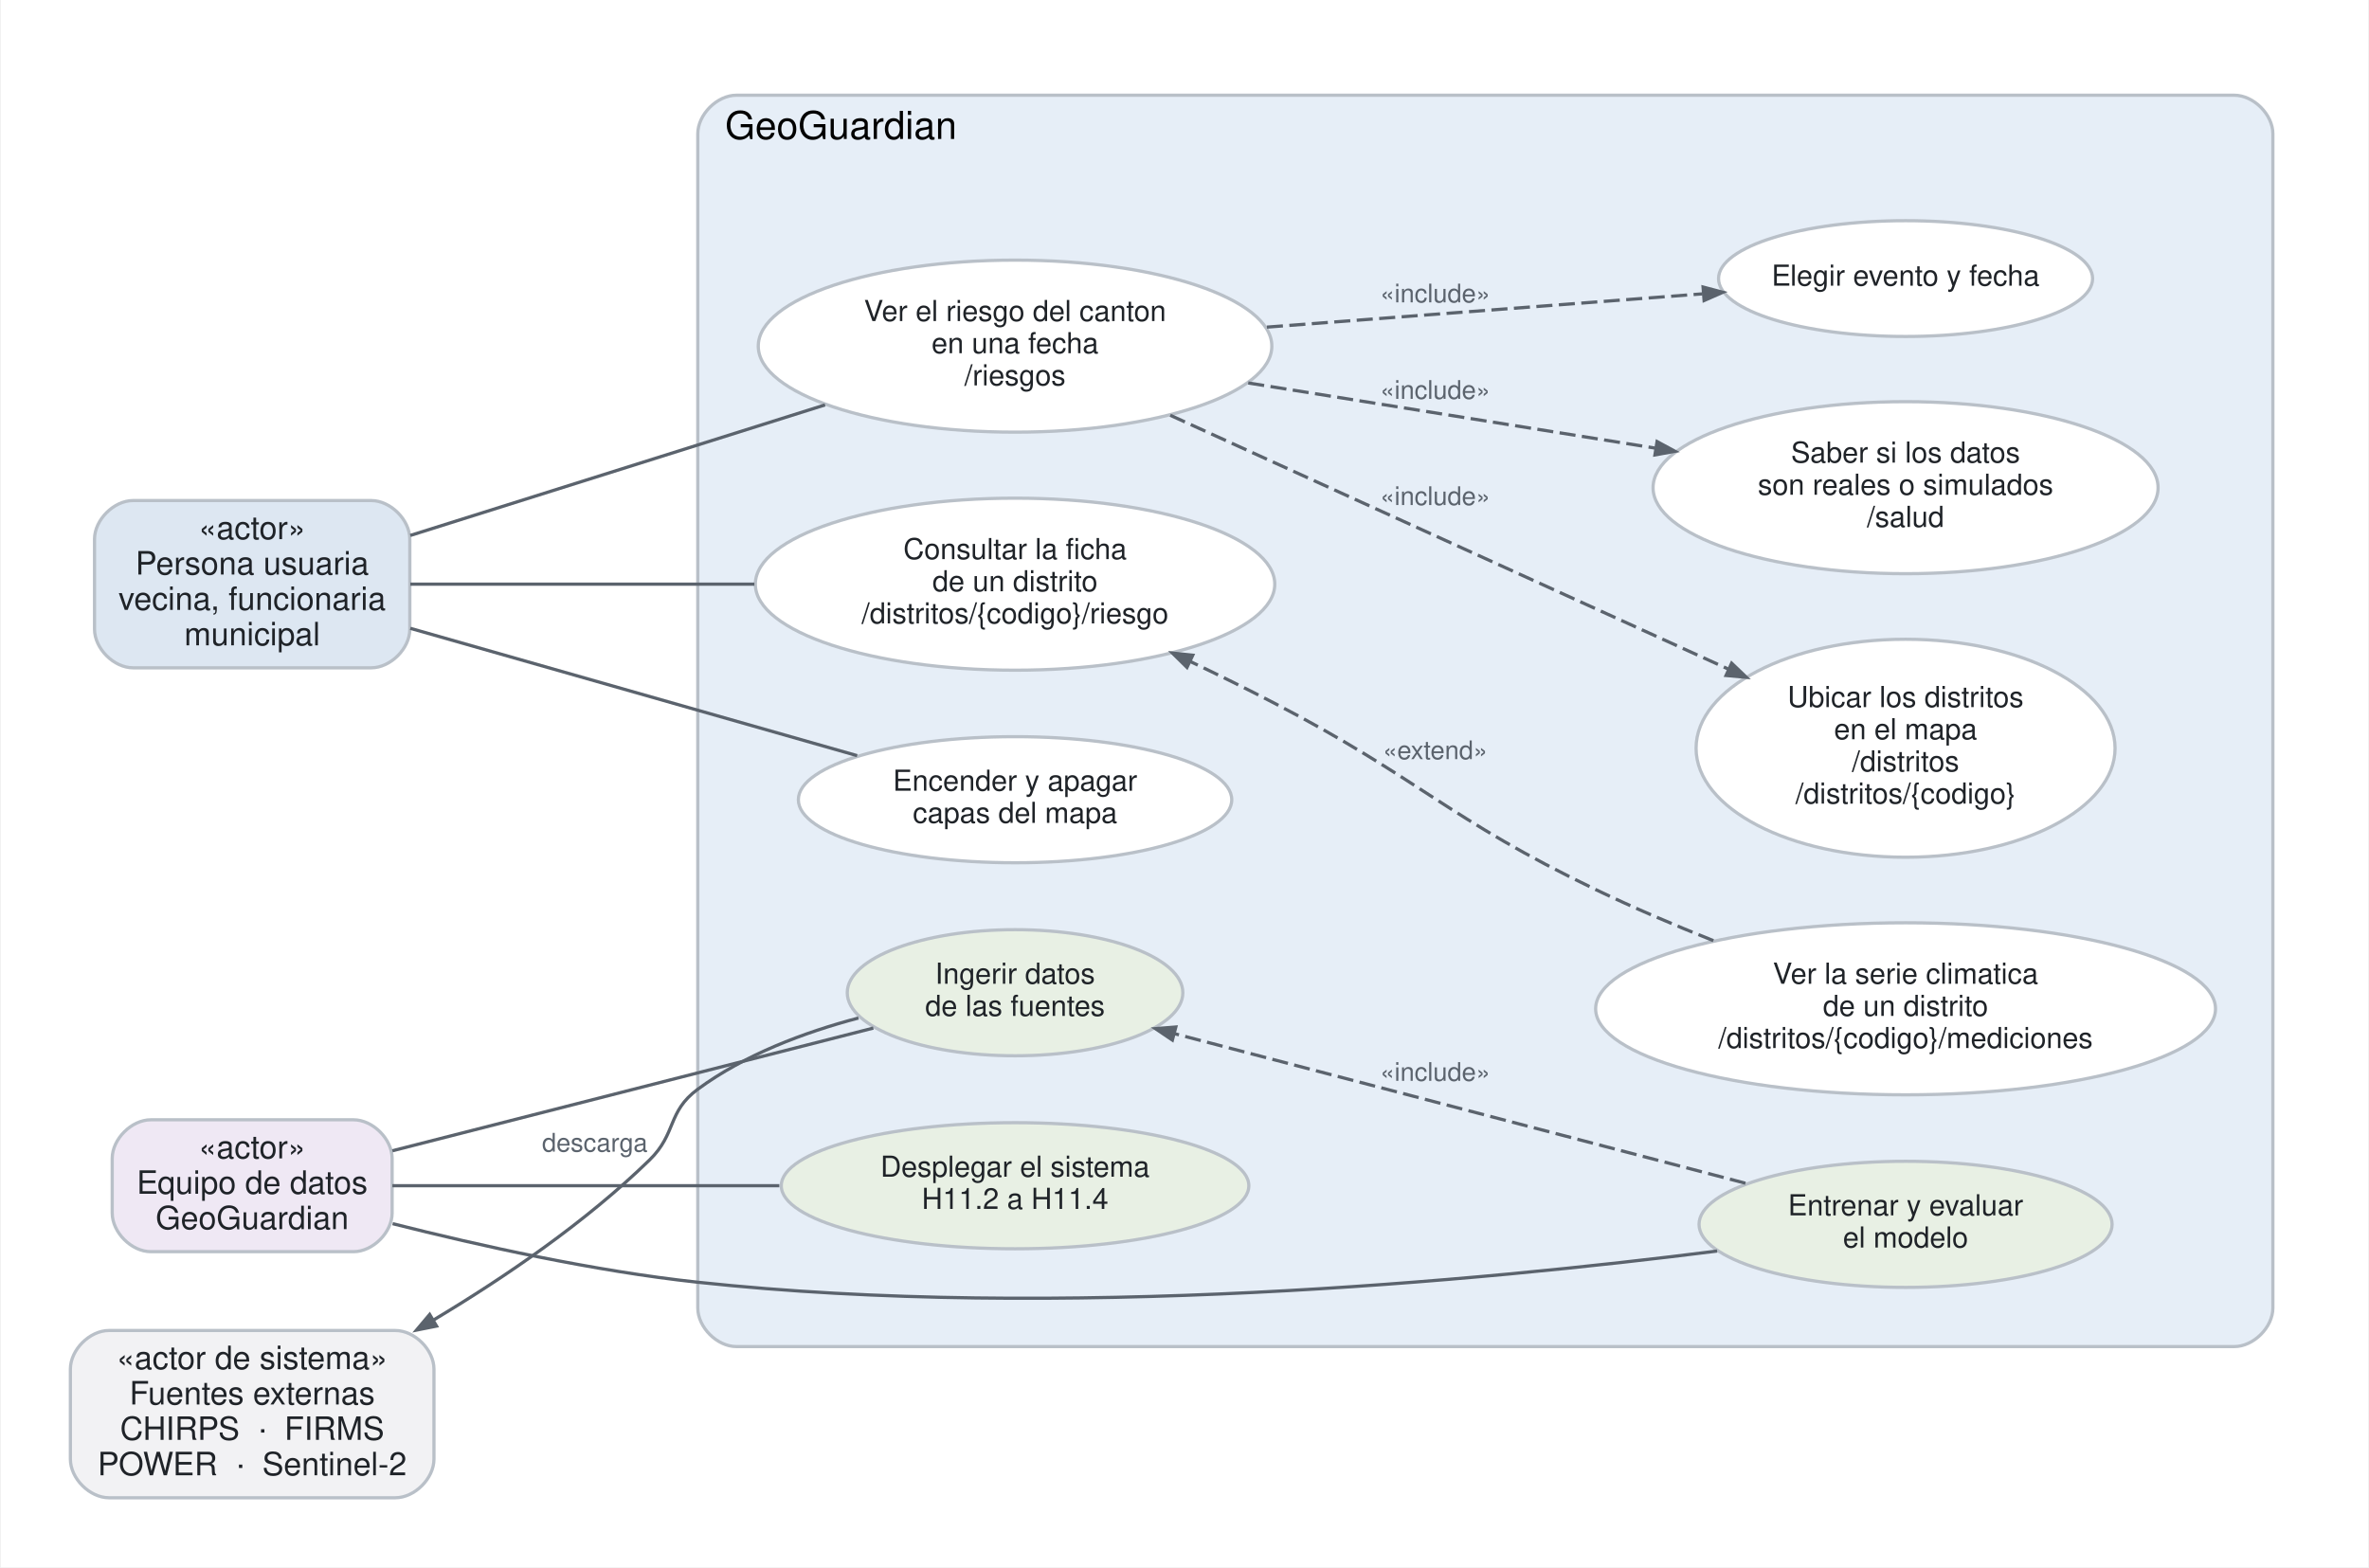
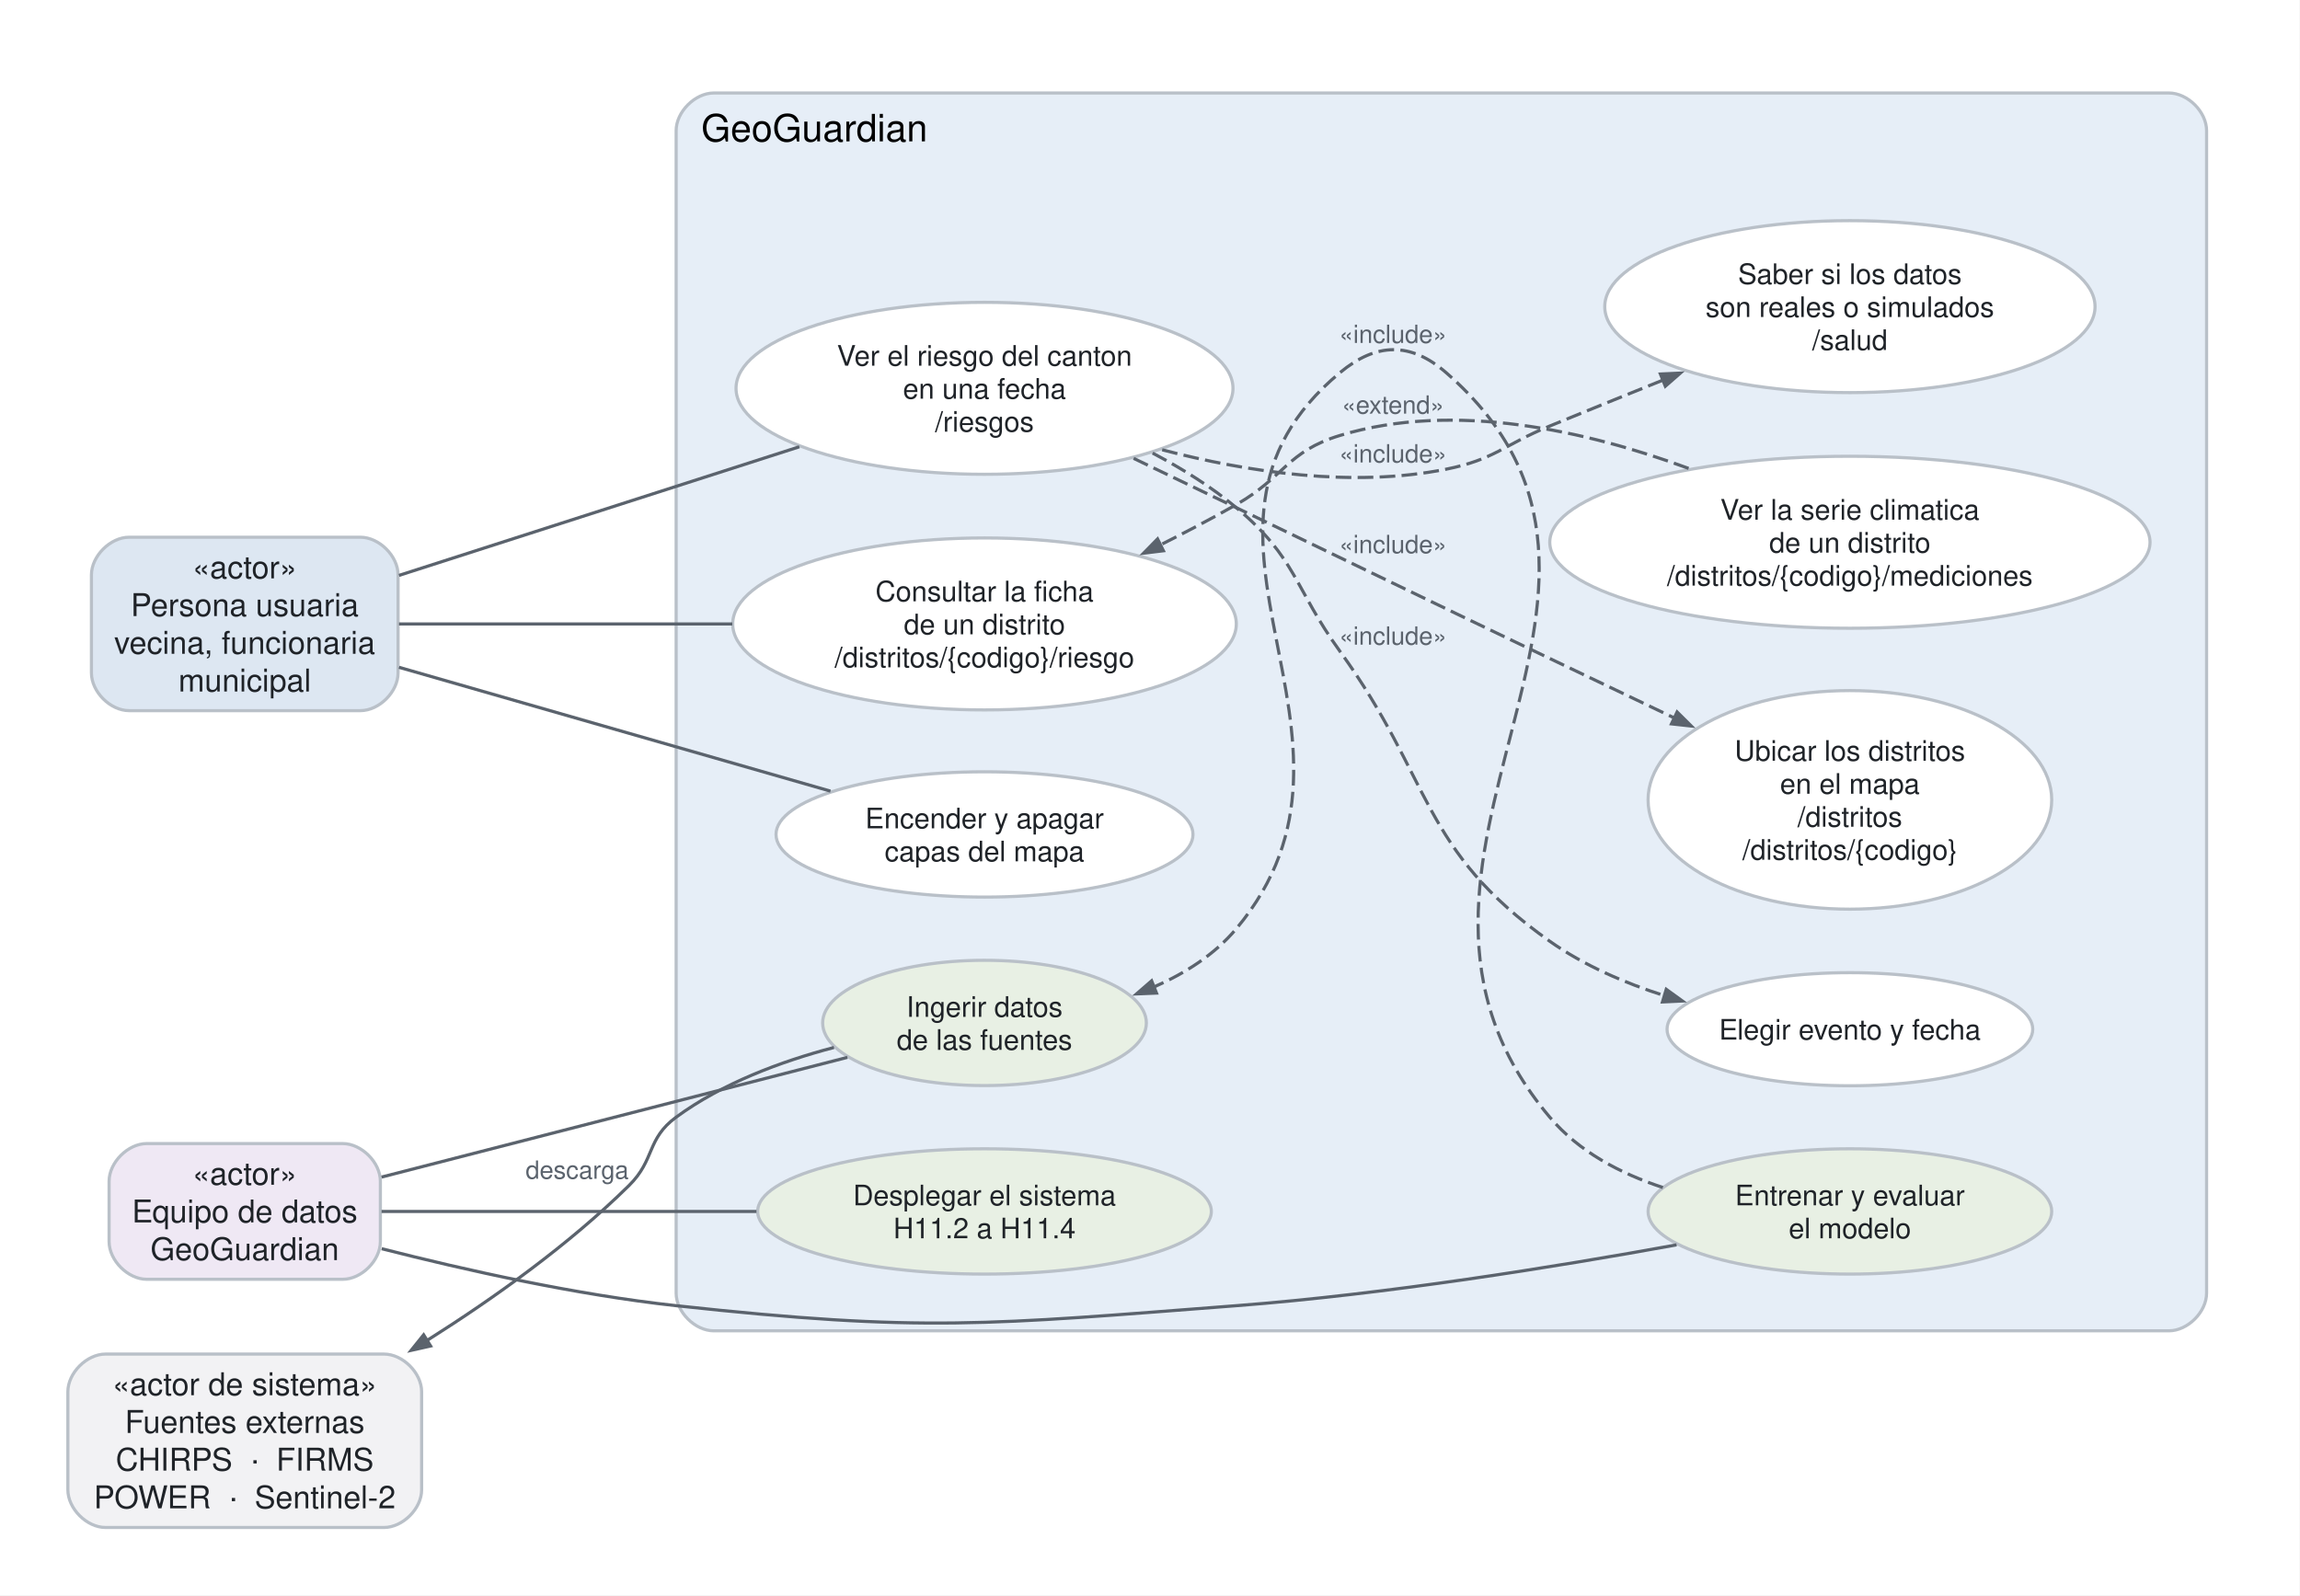
- <svg xmlns="http://www.w3.org/2000/svg" width="736pt" height="487pt" viewBox="0.00 0.00 735.75 487.20">
-   <g id="graph0" class="graph" transform="scale(1 1) rotate(0) translate(21.6 465.6)">
-     <polygon fill="white" stroke="transparent" points="-21.6,21.6 -21.6,-465.6 714.15,-465.6 714.15,21.6 -21.6,21.6" />
+ <svg xmlns="http://www.w3.org/2000/svg" width="732pt" height="508pt" viewBox="0.00 0.00 732.00 508.00">
+   <g id="graph0" class="graph" transform="scale(1 1) rotate(0) translate(21.6 486.2)">
+     <polygon fill="white" stroke="none" points="-21.6,21.6 -21.6,-486.2 710.27,-486.2 710.27,21.6 -21.6,21.6" />
    <g id="clust1" class="cluster">
-       <path fill="#e6eef7" stroke="#b9c0c8" d="M207,-47C207,-47 672.55,-47 672.55,-47 678.55,-47 684.55,-53 684.55,-59 684.55,-59 684.55,-424 684.55,-424 684.55,-430 678.55,-436 672.55,-436 672.55,-436 207,-436 207,-436 201,-436 195,-430 195,-424 195,-424 195,-59 195,-59 195,-53 201,-47 207,-47" />
-       <text text-anchor="middle" x="239.5" y="-422.4" font-family="Helvetica,Arial,sans-serif" font-size="12.00">GeoGuardian</text>
+       <path fill="#e6eef7" stroke="#b9c0c8" d="M205.59,-62.6C205.59,-62.6 668.67,-62.6 668.67,-62.6 674.67,-62.6 680.67,-68.6 680.67,-74.6 680.67,-74.6 680.67,-444.6 680.67,-444.6 680.67,-450.6 674.67,-456.6 668.67,-456.6 668.67,-456.6 205.59,-456.6 205.59,-456.6 199.59,-456.6 193.59,-450.6 193.59,-444.6 193.59,-444.6 193.59,-74.6 193.59,-74.6 193.59,-68.6 199.59,-62.6 205.59,-62.6" />
+       <text xml:space="preserve" text-anchor="middle" x="237.59" y="-441.2" font-family="Helvetica,Arial,sans-serif" font-size="12.00">GeoGuardian</text>
    </g>
    <g id="node1" class="node">
-       <path fill="#dde7f2" stroke="#b9c0c8" d="M93.5,-310C93.5,-310 19.5,-310 19.5,-310 13.5,-310 7.5,-304 7.5,-298 7.5,-298 7.5,-270 7.5,-270 7.5,-264 13.5,-258 19.5,-258 19.5,-258 93.5,-258 93.5,-258 99.5,-258 105.5,-264 105.5,-270 105.5,-270 105.5,-298 105.5,-298 105.5,-304 99.5,-310 93.5,-310" />
-       <text text-anchor="middle" x="56.5" y="-298" font-family="Helvetica,Arial,sans-serif" font-size="10.00" fill="#1f2328">«actor»</text>
-       <text text-anchor="middle" x="56.5" y="-287" font-family="Helvetica,Arial,sans-serif" font-size="10.00" fill="#1f2328">Persona usuaria</text>
-       <text text-anchor="middle" x="56.5" y="-276" font-family="Helvetica,Arial,sans-serif" font-size="10.00" fill="#1f2328">vecina, funcionaria</text>
-       <text text-anchor="middle" x="56.5" y="-265" font-family="Helvetica,Arial,sans-serif" font-size="10.00" fill="#1f2328">municipal</text>
+       <path fill="#dde7f2" stroke="#b9c0c8" d="M93.09,-315.2C93.09,-315.2 19.5,-315.2 19.5,-315.2 13.5,-315.2 7.5,-309.2 7.5,-303.2 7.5,-303.2 7.5,-272 7.5,-272 7.5,-266 13.5,-260 19.5,-260 19.5,-260 93.09,-260 93.09,-260 99.09,-260 105.09,-266 105.09,-272 105.09,-272 105.09,-303.2 105.09,-303.2 105.09,-309.2 99.09,-315.2 93.09,-315.2" />
+       <text xml:space="preserve" text-anchor="middle" x="56.29" y="-302.1" font-family="Helvetica,Arial,sans-serif" font-size="10.00" fill="#1f2328">«actor»</text>
+       <text xml:space="preserve" text-anchor="middle" x="56.29" y="-290.1" font-family="Helvetica,Arial,sans-serif" font-size="10.00" fill="#1f2328">Persona usuaria</text>
+       <text xml:space="preserve" text-anchor="middle" x="56.29" y="-278.1" font-family="Helvetica,Arial,sans-serif" font-size="10.00" fill="#1f2328">vecina, funcionaria</text>
+       <text xml:space="preserve" text-anchor="middle" x="56.29" y="-266.1" font-family="Helvetica,Arial,sans-serif" font-size="10.00" fill="#1f2328">municipal</text>
    </g>
    <g id="node4" class="node">
-       <ellipse fill="white" stroke="#b9c0c8" cx="293.61" cy="-358" rx="79.81" ry="26.74" />
-       <text text-anchor="middle" x="293.61" y="-365.8" font-family="Helvetica,Arial,sans-serif" font-size="9.00" fill="#1f2328">Ver el riesgo del canton</text>
-       <text text-anchor="middle" x="293.61" y="-355.8" font-family="Helvetica,Arial,sans-serif" font-size="9.00" fill="#1f2328">en una fecha</text>
-       <text text-anchor="middle" x="293.61" y="-345.8" font-family="Helvetica,Arial,sans-serif" font-size="9.00" fill="#1f2328">/riesgos</text>
+       <ellipse fill="white" stroke="#b9c0c8" cx="291.73" cy="-362.6" rx="79.08" ry="27.37" />
+       <text xml:space="preserve" text-anchor="middle" x="291.73" y="-369.8" font-family="Helvetica,Arial,sans-serif" font-size="9.00" fill="#1f2328">Ver el riesgo del canton</text>
+       <text xml:space="preserve" text-anchor="middle" x="291.73" y="-359.3" font-family="Helvetica,Arial,sans-serif" font-size="9.00" fill="#1f2328">en una fecha</text>
+       <text xml:space="preserve" text-anchor="middle" x="291.73" y="-348.8" font-family="Helvetica,Arial,sans-serif" font-size="9.00" fill="#1f2328">/riesgos</text>
    </g>
    <g id="edge1" class="edge">
-       <path fill="none" stroke="#5b636d" d="M105.65,-299.15C142.99,-310.91 194.9,-327.25 234.55,-339.73" />
+       <path fill="none" stroke="#5b636d" d="M105.38,-303.05C142.35,-314.93 193.57,-331.38 232.8,-343.99" />
    </g>
    <g id="node5" class="node">
-       <ellipse fill="white" stroke="#b9c0c8" cx="293.61" cy="-284" rx="80.72" ry="26.74" />
-       <text text-anchor="middle" x="293.61" y="-291.8" font-family="Helvetica,Arial,sans-serif" font-size="9.00" fill="#1f2328">Consultar la ficha</text>
-       <text text-anchor="middle" x="293.61" y="-281.8" font-family="Helvetica,Arial,sans-serif" font-size="9.00" fill="#1f2328">de un distrito</text>
-       <text text-anchor="middle" x="293.61" y="-271.8" font-family="Helvetica,Arial,sans-serif" font-size="9.00" fill="#1f2328">/distritos/{codigo}/riesgo</text>
+       <ellipse fill="white" stroke="#b9c0c8" cx="291.73" cy="-287.6" rx="80.14" ry="27.37" />
+       <text xml:space="preserve" text-anchor="middle" x="291.73" y="-294.8" font-family="Helvetica,Arial,sans-serif" font-size="9.00" fill="#1f2328">Consultar la ficha</text>
+       <text xml:space="preserve" text-anchor="middle" x="291.73" y="-284.3" font-family="Helvetica,Arial,sans-serif" font-size="9.00" fill="#1f2328">de un distrito</text>
+       <text xml:space="preserve" text-anchor="middle" x="291.73" y="-273.8" font-family="Helvetica,Arial,sans-serif" font-size="9.00" fill="#1f2328">/distritos/{codigo}/riesgo</text>
    </g>
    <g id="edge2" class="edge">
-       <path fill="none" stroke="#5b636d" d="M105.65,-284C136.41,-284 177.06,-284 212.59,-284" />
+       <path fill="none" stroke="#5b636d" d="M105.38,-287.6C135.94,-287.6 176.25,-287.6 211.46,-287.6" />
    </g>
    <g id="node9" class="node">
-       <ellipse fill="white" stroke="#b9c0c8" cx="293.61" cy="-217" rx="67.35" ry="19.6" />
-       <text text-anchor="middle" x="293.61" y="-219.8" font-family="Helvetica,Arial,sans-serif" font-size="9.00" fill="#1f2328">Encender y apagar</text>
-       <text text-anchor="middle" x="293.61" y="-209.8" font-family="Helvetica,Arial,sans-serif" font-size="9.00" fill="#1f2328">capas del mapa</text>
+       <ellipse fill="white" stroke="#b9c0c8" cx="291.73" cy="-220.6" rx="66.35" ry="19.94" />
+       <text xml:space="preserve" text-anchor="middle" x="291.73" y="-222.55" font-family="Helvetica,Arial,sans-serif" font-size="9.00" fill="#1f2328">Encender y apagar</text>
+       <text xml:space="preserve" text-anchor="middle" x="291.73" y="-212.05" font-family="Helvetica,Arial,sans-serif" font-size="9.00" fill="#1f2328">capas del mapa</text>
    </g>
    <g id="edge3" class="edge">
-       <path fill="none" stroke="#5b636d" d="M105.65,-270.28C146.22,-258.72 203.98,-242.26 244.53,-230.7" />
+       <path fill="none" stroke="#5b636d" d="M105.38,-273.8C145.55,-262.27 202.55,-245.91 242.71,-234.38" />
    </g>
    <g id="node2" class="node">
-       <path fill="#efe8f4" stroke="#b9c0c8" d="M88,-117.5C88,-117.5 25,-117.5 25,-117.5 19,-117.5 13,-111.5 13,-105.5 13,-105.5 13,-88.5 13,-88.5 13,-82.5 19,-76.5 25,-76.5 25,-76.5 88,-76.5 88,-76.5 94,-76.5 100,-82.5 100,-88.5 100,-88.5 100,-105.5 100,-105.5 100,-111.5 94,-117.5 88,-117.5" />
-       <text text-anchor="middle" x="56.5" y="-105.5" font-family="Helvetica,Arial,sans-serif" font-size="10.00" fill="#1f2328">«actor»</text>
-       <text text-anchor="middle" x="56.5" y="-94.5" font-family="Helvetica,Arial,sans-serif" font-size="10.00" fill="#1f2328">Equipo de datos</text>
-       <text text-anchor="middle" x="56.5" y="-83.5" font-family="Helvetica,Arial,sans-serif" font-size="10.00" fill="#1f2328">GeoGuardian</text>
+       <path fill="#efe8f4" stroke="#b9c0c8" d="M87.46,-122.2C87.46,-122.2 25.12,-122.2 25.12,-122.2 19.12,-122.2 13.12,-116.2 13.12,-110.2 13.12,-110.2 13.12,-91 13.12,-91 13.12,-85 19.12,-79 25.12,-79 25.12,-79 87.46,-79 87.46,-79 93.46,-79 99.46,-85 99.46,-91 99.46,-91 99.46,-110.2 99.46,-110.2 99.46,-116.2 93.46,-122.2 87.46,-122.2" />
+       <text xml:space="preserve" text-anchor="middle" x="56.29" y="-109.1" font-family="Helvetica,Arial,sans-serif" font-size="10.00" fill="#1f2328">«actor»</text>
+       <text xml:space="preserve" text-anchor="middle" x="56.29" y="-97.1" font-family="Helvetica,Arial,sans-serif" font-size="10.00" fill="#1f2328">Equipo de datos</text>
+       <text xml:space="preserve" text-anchor="middle" x="56.29" y="-85.1" font-family="Helvetica,Arial,sans-serif" font-size="10.00" fill="#1f2328">GeoGuardian</text>
    </g>
    <g id="node11" class="node">
-       <ellipse fill="#e8f0e4" stroke="#b9c0c8" cx="293.61" cy="-157" rx="52.15" ry="19.6" />
-       <text text-anchor="middle" x="293.61" y="-159.8" font-family="Helvetica,Arial,sans-serif" font-size="9.00" fill="#1f2328">Ingerir datos</text>
-       <text text-anchor="middle" x="293.61" y="-149.8" font-family="Helvetica,Arial,sans-serif" font-size="9.00" fill="#1f2328">de las fuentes</text>
+       <ellipse fill="#e8f0e4" stroke="#b9c0c8" cx="291.73" cy="-160.6" rx="51.51" ry="19.94" />
+       <text xml:space="preserve" text-anchor="middle" x="291.73" y="-162.55" font-family="Helvetica,Arial,sans-serif" font-size="9.00" fill="#1f2328">Ingerir datos</text>
+       <text xml:space="preserve" text-anchor="middle" x="291.73" y="-152.05" font-family="Helvetica,Arial,sans-serif" font-size="9.00" fill="#1f2328">de las fuentes</text>
    </g>
    <g id="edge8" class="edge">
-       <path fill="none" stroke="#5b636d" d="M100.08,-107.87C142.42,-118.67 207.04,-135.16 249.56,-146.01" />
+       <path fill="none" stroke="#5b636d" d="M99.84,-111.54C141.92,-122.35 205.97,-138.81 248.09,-149.64" />
    </g>
    <g id="node12" class="node">
-       <ellipse fill="#e8f0e4" stroke="#b9c0c8" cx="570.39" cy="-85" rx="64.19" ry="19.6" />
-       <text text-anchor="middle" x="570.39" y="-87.8" font-family="Helvetica,Arial,sans-serif" font-size="9.00" fill="#1f2328">Entrenar y evaluar</text>
-       <text text-anchor="middle" x="570.39" y="-77.8" font-family="Helvetica,Arial,sans-serif" font-size="9.00" fill="#1f2328">el modelo</text>
+       <ellipse fill="#e8f0e4" stroke="#b9c0c8" cx="567.15" cy="-100.6" rx="64.23" ry="19.94" />
+       <text xml:space="preserve" text-anchor="middle" x="567.15" y="-102.55" font-family="Helvetica,Arial,sans-serif" font-size="9.00" fill="#1f2328">Entrenar y evaluar</text>
+       <text xml:space="preserve" text-anchor="middle" x="567.15" y="-92.05" font-family="Helvetica,Arial,sans-serif" font-size="9.00" fill="#1f2328">el modelo</text>
    </g>
    <g id="edge10" class="edge">
-       <path fill="none" stroke="#5b636d" d="M100.15,-85.21C127.11,-78.39 162.81,-70.47 195,-67 306.77,-54.95 438.17,-67.36 511.82,-76.7" />
+       <path fill="none" stroke="#5b636d" d="M99.87,-88.74C126.55,-81.93 161.8,-74.06 193.59,-70.6 272.36,-62.03 292.87,-64.54 371.88,-70.6 419.52,-74.26 473.15,-82.89 511.98,-89.96" />
    </g>
    <g id="node13" class="node">
-       <ellipse fill="#e8f0e4" stroke="#b9c0c8" cx="293.61" cy="-97" rx="72.66" ry="19.6" />
-       <text text-anchor="middle" x="293.61" y="-99.8" font-family="Helvetica,Arial,sans-serif" font-size="9.00" fill="#1f2328">Desplegar el sistema</text>
-       <text text-anchor="middle" x="293.61" y="-89.8" font-family="Helvetica,Arial,sans-serif" font-size="9.00" fill="#1f2328">H11.2 a H11.4</text>
+       <ellipse fill="#e8f0e4" stroke="#b9c0c8" cx="291.73" cy="-100.6" rx="72.19" ry="19.94" />
+       <text xml:space="preserve" text-anchor="middle" x="291.73" y="-102.55" font-family="Helvetica,Arial,sans-serif" font-size="9.00" fill="#1f2328">Desplegar el sistema</text>
+       <text xml:space="preserve" text-anchor="middle" x="291.73" y="-92.05" font-family="Helvetica,Arial,sans-serif" font-size="9.00" fill="#1f2328">H11.2 a H11.4</text>
    </g>
    <g id="edge9" class="edge">
-       <path fill="none" stroke="#5b636d" d="M100.08,-97C133.56,-97 180.96,-97 220.35,-97" />
+       <path fill="none" stroke="#5b636d" d="M99.84,-100.6C133.11,-100.6 180.11,-100.6 219.15,-100.6" />
    </g>
    <g id="node3" class="node">
-       <path fill="#f2f2f4" stroke="#b9c0c8" d="M101,-52C101,-52 12,-52 12,-52 6,-52 0,-46 0,-40 0,-40 0,-12 0,-12 0,-6 6,0 12,0 12,0 101,0 101,0 107,0 113,-6 113,-12 113,-12 113,-40 113,-40 113,-46 107,-52 101,-52" />
-       <text text-anchor="middle" x="56.5" y="-40" font-family="Helvetica,Arial,sans-serif" font-size="10.00" fill="#1f2328">«actor de sistema»</text>
-       <text text-anchor="middle" x="56.5" y="-29" font-family="Helvetica,Arial,sans-serif" font-size="10.00" fill="#1f2328">Fuentes externas</text>
-       <text text-anchor="middle" x="56.5" y="-18" font-family="Helvetica,Arial,sans-serif" font-size="10.00" fill="#1f2328">CHIRPS  ·  FIRMS</text>
-       <text text-anchor="middle" x="56.5" y="-7" font-family="Helvetica,Arial,sans-serif" font-size="10.00" fill="#1f2328">POWER  ·  Sentinel-2</text>
+       <path fill="#f2f2f4" stroke="#b9c0c8" d="M100.59,-55.2C100.59,-55.2 12,-55.2 12,-55.2 6,-55.2 0,-49.2 0,-43.2 0,-43.2 0,-12 0,-12 0,-6 6,0 12,0 12,0 100.59,0 100.59,0 106.59,0 112.59,-6 112.59,-12 112.59,-12 112.59,-43.2 112.59,-43.2 112.59,-49.2 106.59,-55.2 100.59,-55.2" />
+       <text xml:space="preserve" text-anchor="middle" x="56.29" y="-42.1" font-family="Helvetica,Arial,sans-serif" font-size="10.00" fill="#1f2328">«actor de sistema»</text>
+       <text xml:space="preserve" text-anchor="middle" x="56.29" y="-30.1" font-family="Helvetica,Arial,sans-serif" font-size="10.00" fill="#1f2328">Fuentes externas</text>
+       <text xml:space="preserve" text-anchor="middle" x="56.29" y="-18.1" font-family="Helvetica,Arial,sans-serif" font-size="10.00" fill="#1f2328">CHIRPS  ·  FIRMS</text>
+       <text xml:space="preserve" text-anchor="middle" x="56.29" y="-6.1" font-family="Helvetica,Arial,sans-serif" font-size="10.00" fill="#1f2328">POWER  ·  Sentinel-2</text>
    </g>
    <g id="node7" class="node">
-       <ellipse fill="white" stroke="#b9c0c8" cx="570.39" cy="-233" rx="65.11" ry="33.88" />
-       <text text-anchor="middle" x="570.39" y="-245.8" font-family="Helvetica,Arial,sans-serif" font-size="9.00" fill="#1f2328">Ubicar los distritos</text>
-       <text text-anchor="middle" x="570.39" y="-235.8" font-family="Helvetica,Arial,sans-serif" font-size="9.00" fill="#1f2328">en el mapa</text>
-       <text text-anchor="middle" x="570.39" y="-225.8" font-family="Helvetica,Arial,sans-serif" font-size="9.00" fill="#1f2328">/distritos</text>
-       <text text-anchor="middle" x="570.39" y="-215.8" font-family="Helvetica,Arial,sans-serif" font-size="9.00" fill="#1f2328">/distritos/{codigo}</text>
+       <ellipse fill="white" stroke="#b9c0c8" cx="567.15" cy="-231.6" rx="64.23" ry="34.79" />
+       <text xml:space="preserve" text-anchor="middle" x="567.15" y="-244.05" font-family="Helvetica,Arial,sans-serif" font-size="9.00" fill="#1f2328">Ubicar los distritos</text>
+       <text xml:space="preserve" text-anchor="middle" x="567.15" y="-233.55" font-family="Helvetica,Arial,sans-serif" font-size="9.00" fill="#1f2328">en el mapa</text>
+       <text xml:space="preserve" text-anchor="middle" x="567.15" y="-223.05" font-family="Helvetica,Arial,sans-serif" font-size="9.00" fill="#1f2328">/distritos</text>
+       <text xml:space="preserve" text-anchor="middle" x="567.15" y="-212.55" font-family="Helvetica,Arial,sans-serif" font-size="9.00" fill="#1f2328">/distritos/{codigo}</text>
    </g>
    <g id="edge5" class="edge">
-       <path fill="none" stroke="#5b636d" stroke-dasharray="5,2" d="M341.85,-336.51C390.01,-314.6 464.65,-280.65 515.19,-257.66" />
-       <polygon fill="#5b636d" stroke="#5b636d" points="516.33,-259.44 520.92,-255.05 514.59,-255.62 516.33,-259.44" />
-       <text text-anchor="middle" x="424.22" y="-308.6" font-family="Helvetica,Arial,sans-serif" font-size="8.00" fill="#5b636d">«include»</text>
+       <path fill="none" stroke="#5b636d" stroke-dasharray="5,2" d="M339.19,-340.3C349.92,-335.15 361.3,-329.68 371.88,-324.6 416.22,-303.29 427.25,-297.84 471.63,-276.6 484.47,-270.45 498.31,-263.85 511.32,-257.65" />
+       <polygon fill="#5b636d" stroke="#5b636d" points="512.16,-259.58 516.68,-255.1 510.36,-255.79 512.16,-259.58" />
+       <text xml:space="preserve" text-anchor="middle" x="421.75" y="-310.13" font-family="Helvetica,Arial,sans-serif" font-size="8.00" fill="#5b636d">«include»</text>
    </g>
    <g id="node8" class="node">
-       <ellipse fill="white" stroke="#b9c0c8" cx="570.39" cy="-314" rx="78.48" ry="26.74" />
-       <text text-anchor="middle" x="570.39" y="-321.8" font-family="Helvetica,Arial,sans-serif" font-size="9.00" fill="#1f2328">Saber si los datos</text>
-       <text text-anchor="middle" x="570.39" y="-311.8" font-family="Helvetica,Arial,sans-serif" font-size="9.00" fill="#1f2328">son reales o simulados</text>
-       <text text-anchor="middle" x="570.39" y="-301.8" font-family="Helvetica,Arial,sans-serif" font-size="9.00" fill="#1f2328">/salud</text>
+       <ellipse fill="white" stroke="#b9c0c8" cx="567.15" cy="-388.6" rx="78.02" ry="27.37" />
+       <text xml:space="preserve" text-anchor="middle" x="567.15" y="-395.8" font-family="Helvetica,Arial,sans-serif" font-size="9.00" fill="#1f2328">Saber si los datos</text>
+       <text xml:space="preserve" text-anchor="middle" x="567.15" y="-385.3" font-family="Helvetica,Arial,sans-serif" font-size="9.00" fill="#1f2328">son reales o simulados</text>
+       <text xml:space="preserve" text-anchor="middle" x="567.15" y="-374.8" font-family="Helvetica,Arial,sans-serif" font-size="9.00" fill="#1f2328">/salud</text>
    </g>
    <g id="edge6" class="edge">
-       <path fill="none" stroke="#5b636d" stroke-dasharray="5,2" d="M366.09,-346.55C404.88,-340.34 452.86,-332.66 492.46,-326.32" />
-       <polygon fill="#5b636d" stroke="#5b636d" points="493.15,-328.33 498.74,-325.31 492.49,-324.19 493.15,-328.33" />
-       <text text-anchor="middle" x="424.22" y="-341.6" font-family="Helvetica,Arial,sans-serif" font-size="8.00" fill="#5b636d">«include»</text>
+       <path fill="none" stroke="#5b636d" stroke-dasharray="5,2" d="M348.27,-343.03C375.54,-335.9 408.87,-330.9 438.63,-336.85 454.21,-339.97 456.92,-344.58 471.63,-350.6 483.26,-355.36 495.71,-360.41 507.64,-365.21" />
+       <polygon fill="#5b636d" stroke="#5b636d" points="506.84,-367.15 513.19,-367.44 508.41,-363.26 506.84,-367.15" />
+       <text xml:space="preserve" text-anchor="middle" x="421.75" y="-339" font-family="Helvetica,Arial,sans-serif" font-size="8.00" fill="#5b636d">«include»</text>
    </g>
    <g id="node10" class="node">
-       <ellipse fill="white" stroke="#b9c0c8" cx="570.39" cy="-379" rx="58.13" ry="18" />
-       <text text-anchor="middle" x="570.39" y="-376.8" font-family="Helvetica,Arial,sans-serif" font-size="9.00" fill="#1f2328">Elegir evento y fecha</text>
+       <ellipse fill="white" stroke="#b9c0c8" cx="567.15" cy="-158.6" rx="58.19" ry="18" />
+       <text xml:space="preserve" text-anchor="middle" x="567.15" y="-155.3" font-family="Helvetica,Arial,sans-serif" font-size="9.00" fill="#1f2328">Elegir evento y fecha</text>
    </g>
    <g id="edge4" class="edge">
-       <path fill="none" stroke="#5b636d" stroke-dasharray="5,2" d="M371.88,-363.91C414.67,-367.18 467.16,-371.19 507.26,-374.25" />
-       <polygon fill="#5b636d" stroke="#5b636d" points="507.45,-376.37 513.59,-374.74 507.77,-372.18 507.45,-376.37" />
-       <text text-anchor="middle" x="424.22" y="-371.6" font-family="Helvetica,Arial,sans-serif" font-size="8.00" fill="#5b636d">«include»</text>
+       <path fill="none" stroke="#5b636d" stroke-dasharray="5,2" d="M345.23,-341.98C354.62,-337.05 363.93,-331.25 371.88,-324.6 391.1,-308.51 390.2,-299.17 404.88,-278.85 434.51,-237.83 430.33,-215.85 471.63,-186.6 482.47,-178.92 495.43,-173.33 508.22,-169.25" />
+       <polygon fill="#5b636d" stroke="#5b636d" points="508.7,-171.3 513.85,-167.58 507.5,-167.28 508.7,-171.3" />
+       <text xml:space="preserve" text-anchor="middle" x="421.75" y="-281" font-family="Helvetica,Arial,sans-serif" font-size="8.00" fill="#5b636d">«include»</text>
    </g>
    <g id="node6" class="node">
-       <ellipse fill="white" stroke="#b9c0c8" cx="570.39" cy="-152" rx="96.33" ry="26.74" />
-       <text text-anchor="middle" x="570.39" y="-159.8" font-family="Helvetica,Arial,sans-serif" font-size="9.00" fill="#1f2328">Ver la serie climatica</text>
-       <text text-anchor="middle" x="570.39" y="-149.8" font-family="Helvetica,Arial,sans-serif" font-size="9.00" fill="#1f2328">de un distrito</text>
-       <text text-anchor="middle" x="570.39" y="-139.8" font-family="Helvetica,Arial,sans-serif" font-size="9.00" fill="#1f2328">/distritos/{codigo}/mediciones</text>
+       <ellipse fill="white" stroke="#b9c0c8" cx="567.15" cy="-313.6" rx="95.52" ry="27.37" />
+       <text xml:space="preserve" text-anchor="middle" x="567.15" y="-320.8" font-family="Helvetica,Arial,sans-serif" font-size="9.00" fill="#1f2328">Ver la serie climatica</text>
+       <text xml:space="preserve" text-anchor="middle" x="567.15" y="-310.3" font-family="Helvetica,Arial,sans-serif" font-size="9.00" fill="#1f2328">de un distrito</text>
+       <text xml:space="preserve" text-anchor="middle" x="567.15" y="-299.8" font-family="Helvetica,Arial,sans-serif" font-size="9.00" fill="#1f2328">/distritos/{codigo}/mediciones</text>
    </g>
    <g id="edge7" class="edge">
-       <path fill="none" stroke="#5b636d" stroke-dasharray="5,2" d="M510.65,-173.19C498.46,-178.05 485.8,-183.43 474.22,-189 427.92,-211.26 419.79,-223.26 374.22,-247 365.83,-251.37 356.82,-255.8 347.99,-260" />
-       <polygon fill="#5b636d" stroke="#5b636d" points="347.05,-258.13 342.52,-262.59 348.84,-261.92 347.05,-258.13" />
-       <text text-anchor="middle" x="424.22" y="-229.6" font-family="Helvetica,Arial,sans-serif" font-size="8.00" fill="#5b636d">«extend»</text>
+       <path fill="none" stroke="#5b636d" stroke-dasharray="5,2" d="M515.82,-337.11C483.72,-348.95 441.44,-358.67 404.88,-347.6 388.01,-342.49 387.19,-334.33 371.88,-325.6 364.07,-321.15 355.66,-316.74 347.34,-312.57" />
+       <polygon fill="#5b636d" stroke="#5b636d" points="348.67,-310.89 342.36,-310.12 346.81,-314.66 348.67,-310.89" />
+       <text xml:space="preserve" text-anchor="middle" x="421.75" y="-354.53" font-family="Helvetica,Arial,sans-serif" font-size="8.00" fill="#5b636d">«extend»</text>
    </g>
    <g id="edge12" class="edge">
-       <path fill="none" stroke="#5b636d" d="M244.94,-149.14C228.01,-144.67 209.56,-137.73 195,-127 185.47,-119.98 188.47,-113.26 180,-105 160.29,-85.79 135.21,-68.64 112.88,-55.27" />
-       <polygon fill="#5b636d" stroke="#5b636d" points="113.81,-53.37 107.57,-52.13 111.67,-56.99 113.81,-53.37" />
-       <text text-anchor="middle" x="163" y="-107.6" font-family="Helvetica,Arial,sans-serif" font-size="8.00" fill="#5b636d">descarga</text>
+       <path fill="none" stroke="#5b636d" d="M243.82,-152.79C226.83,-148.32 208.25,-141.36 193.59,-130.6 184.12,-123.65 186.95,-117.1 178.59,-108.85 159.62,-90.14 135.78,-73.09 114.26,-59.5" />
+       <polygon fill="#5b636d" stroke="#5b636d" points="115.45,-57.77 109.25,-56.38 113.23,-61.33 115.45,-57.77" />
+       <text xml:space="preserve" text-anchor="middle" x="162.09" y="-111" font-family="Helvetica,Arial,sans-serif" font-size="8.00" fill="#5b636d">descarga</text>
    </g>
    <g id="edge11" class="edge">
-       <path fill="none" stroke="#5b636d" stroke-dasharray="5,2" d="M520.62,-97.78C470.58,-110.89 393.18,-131.17 343.2,-144.27" />
-       <polygon fill="#5b636d" stroke="#5b636d" points="342.51,-142.28 337.24,-145.83 343.58,-146.34 342.51,-142.28" />
-       <text text-anchor="middle" x="424.22" y="-129.6" font-family="Helvetica,Arial,sans-serif" font-size="8.00" fill="#5b636d">«include»</text>
+       <path fill="none" stroke="#5b636d" stroke-dasharray="5,2" d="M507.62,-108.22C494.02,-112.69 480.84,-119.68 471.63,-130.6 403.04,-211.88 518.85,-297.78 438.63,-367.6 427.31,-377.45 416.41,-377.19 404.88,-367.6 343.33,-316.46 423.21,-251.99 371.88,-190.6 364.98,-182.36 355.57,-176.38 345.64,-172.04" />
+       <polygon fill="#5b636d" stroke="#5b636d" points="346.47,-170.1 340.12,-169.84 344.92,-174.01 346.47,-170.1" />
+       <text xml:space="preserve" text-anchor="middle" x="421.75" y="-377.04" font-family="Helvetica,Arial,sans-serif" font-size="8.00" fill="#5b636d">«include»</text>
    </g>
  </g>
</svg>
